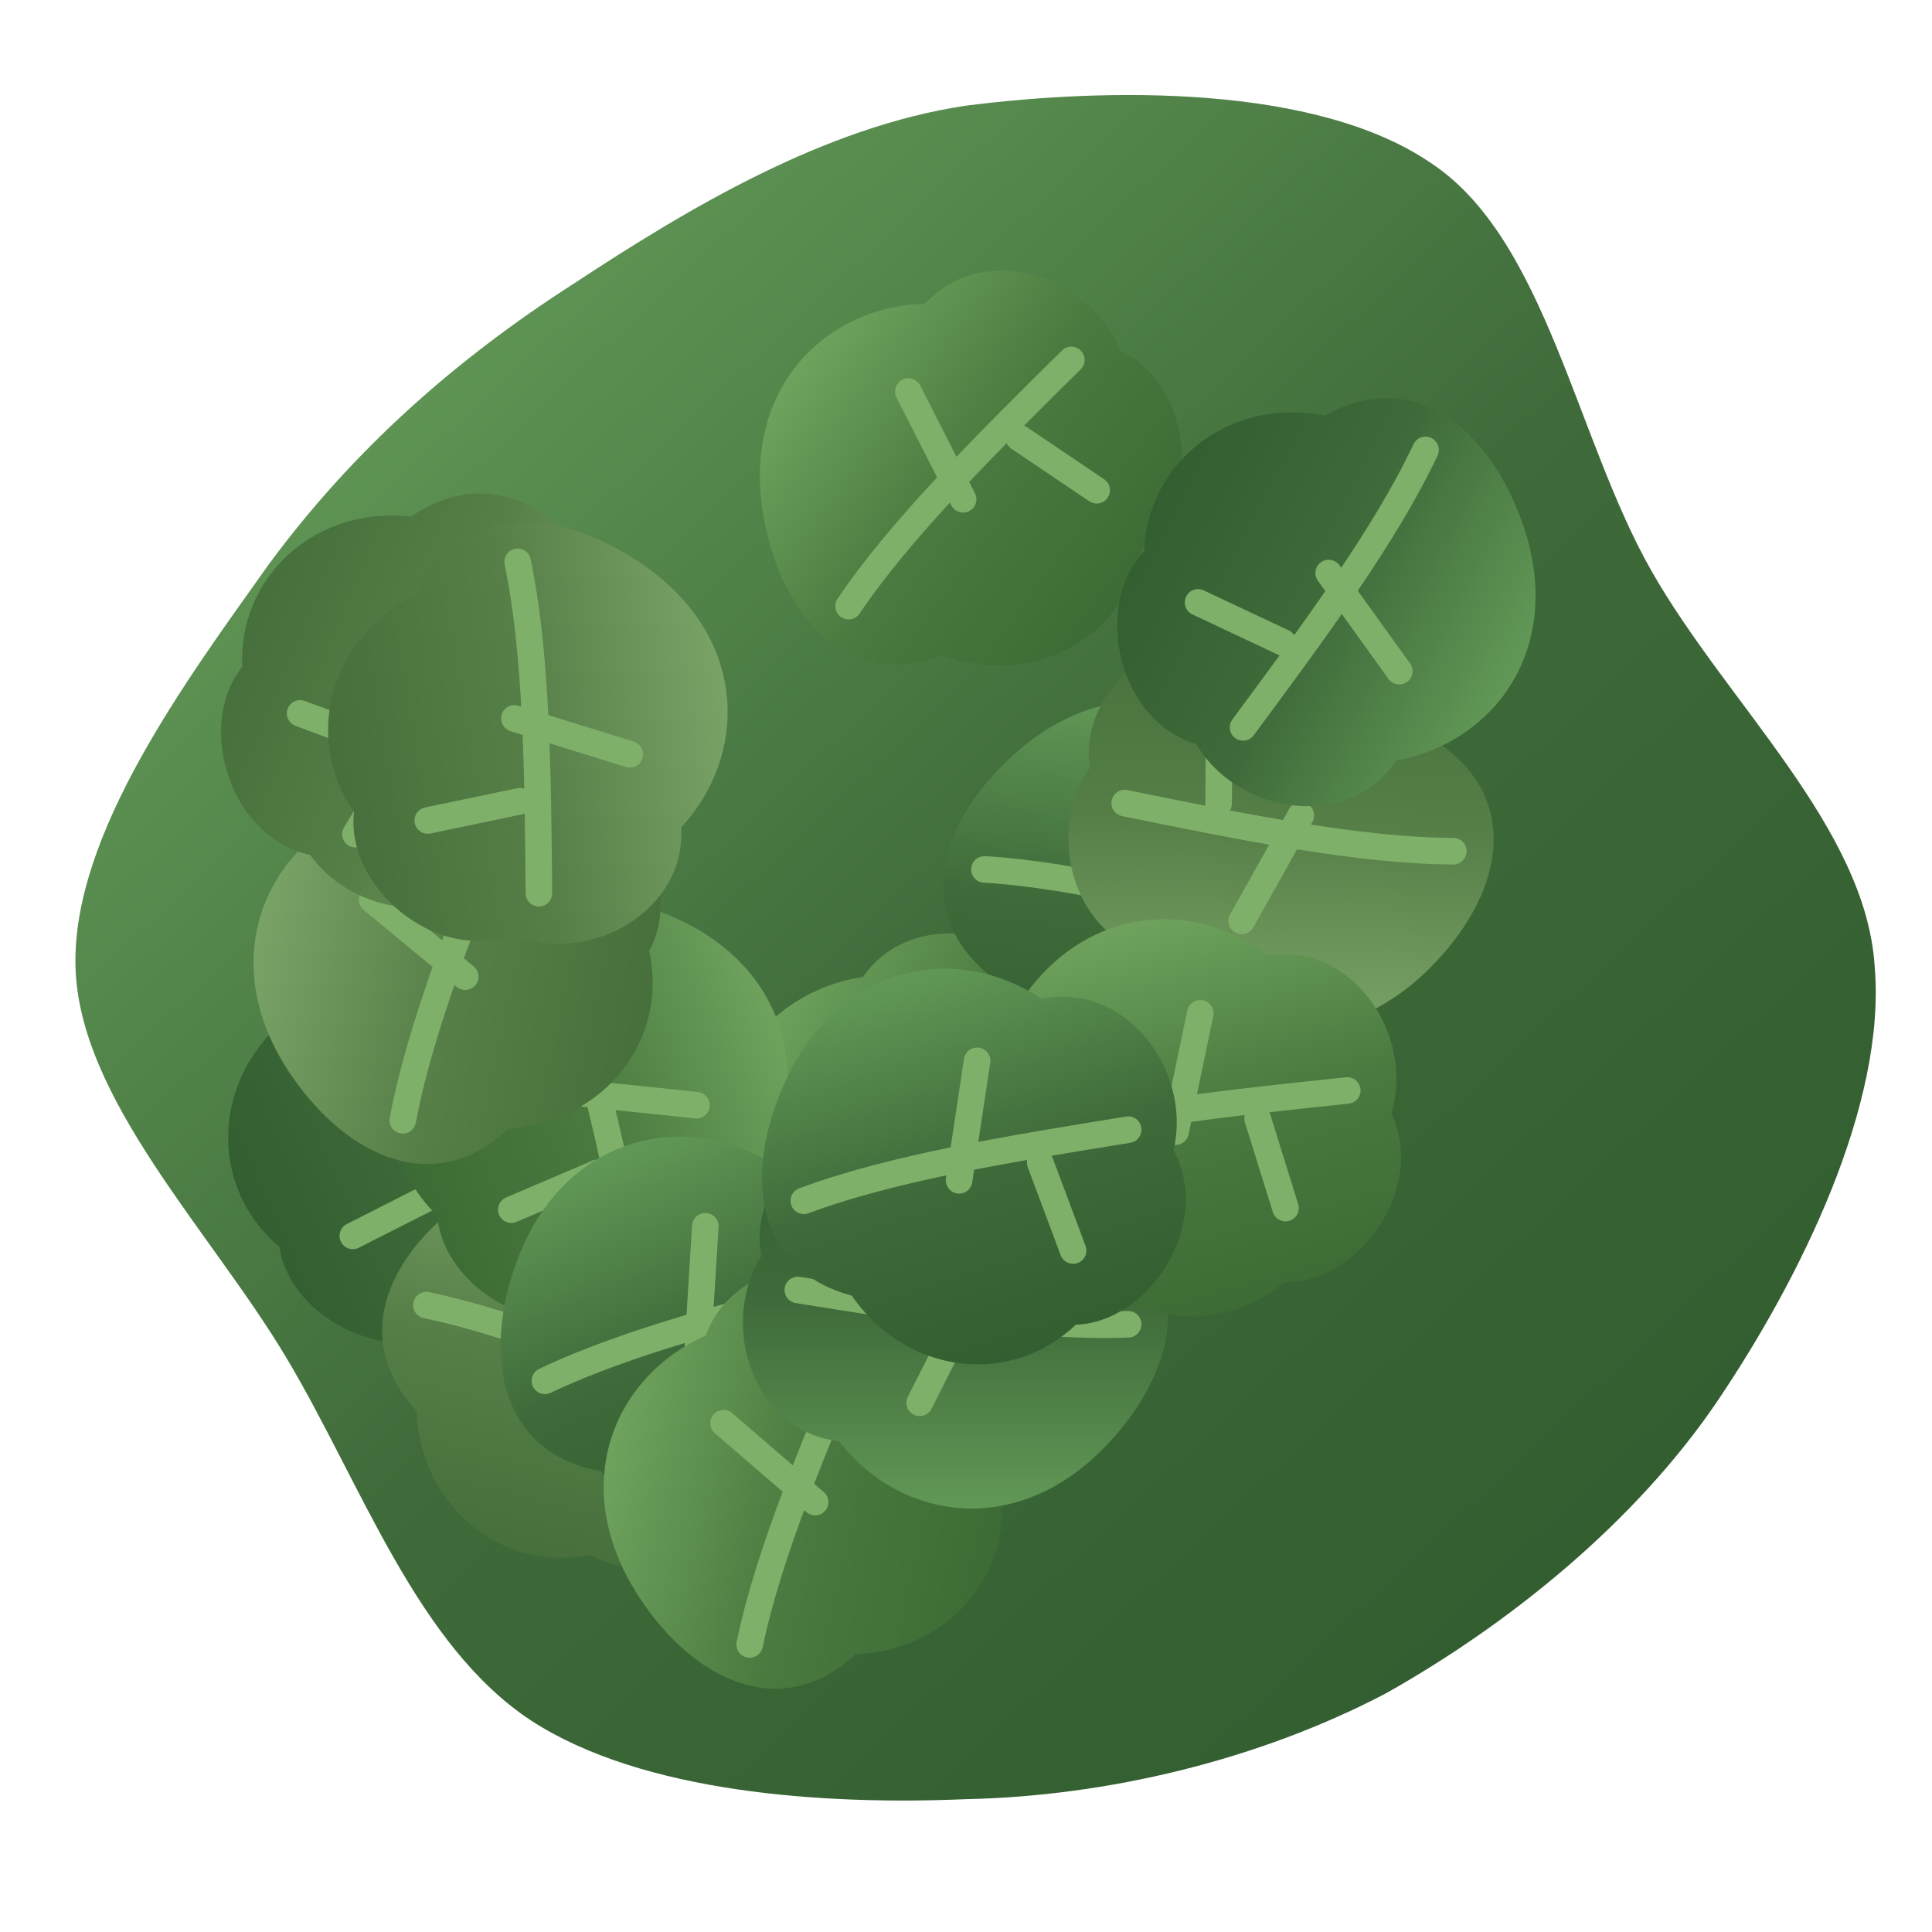
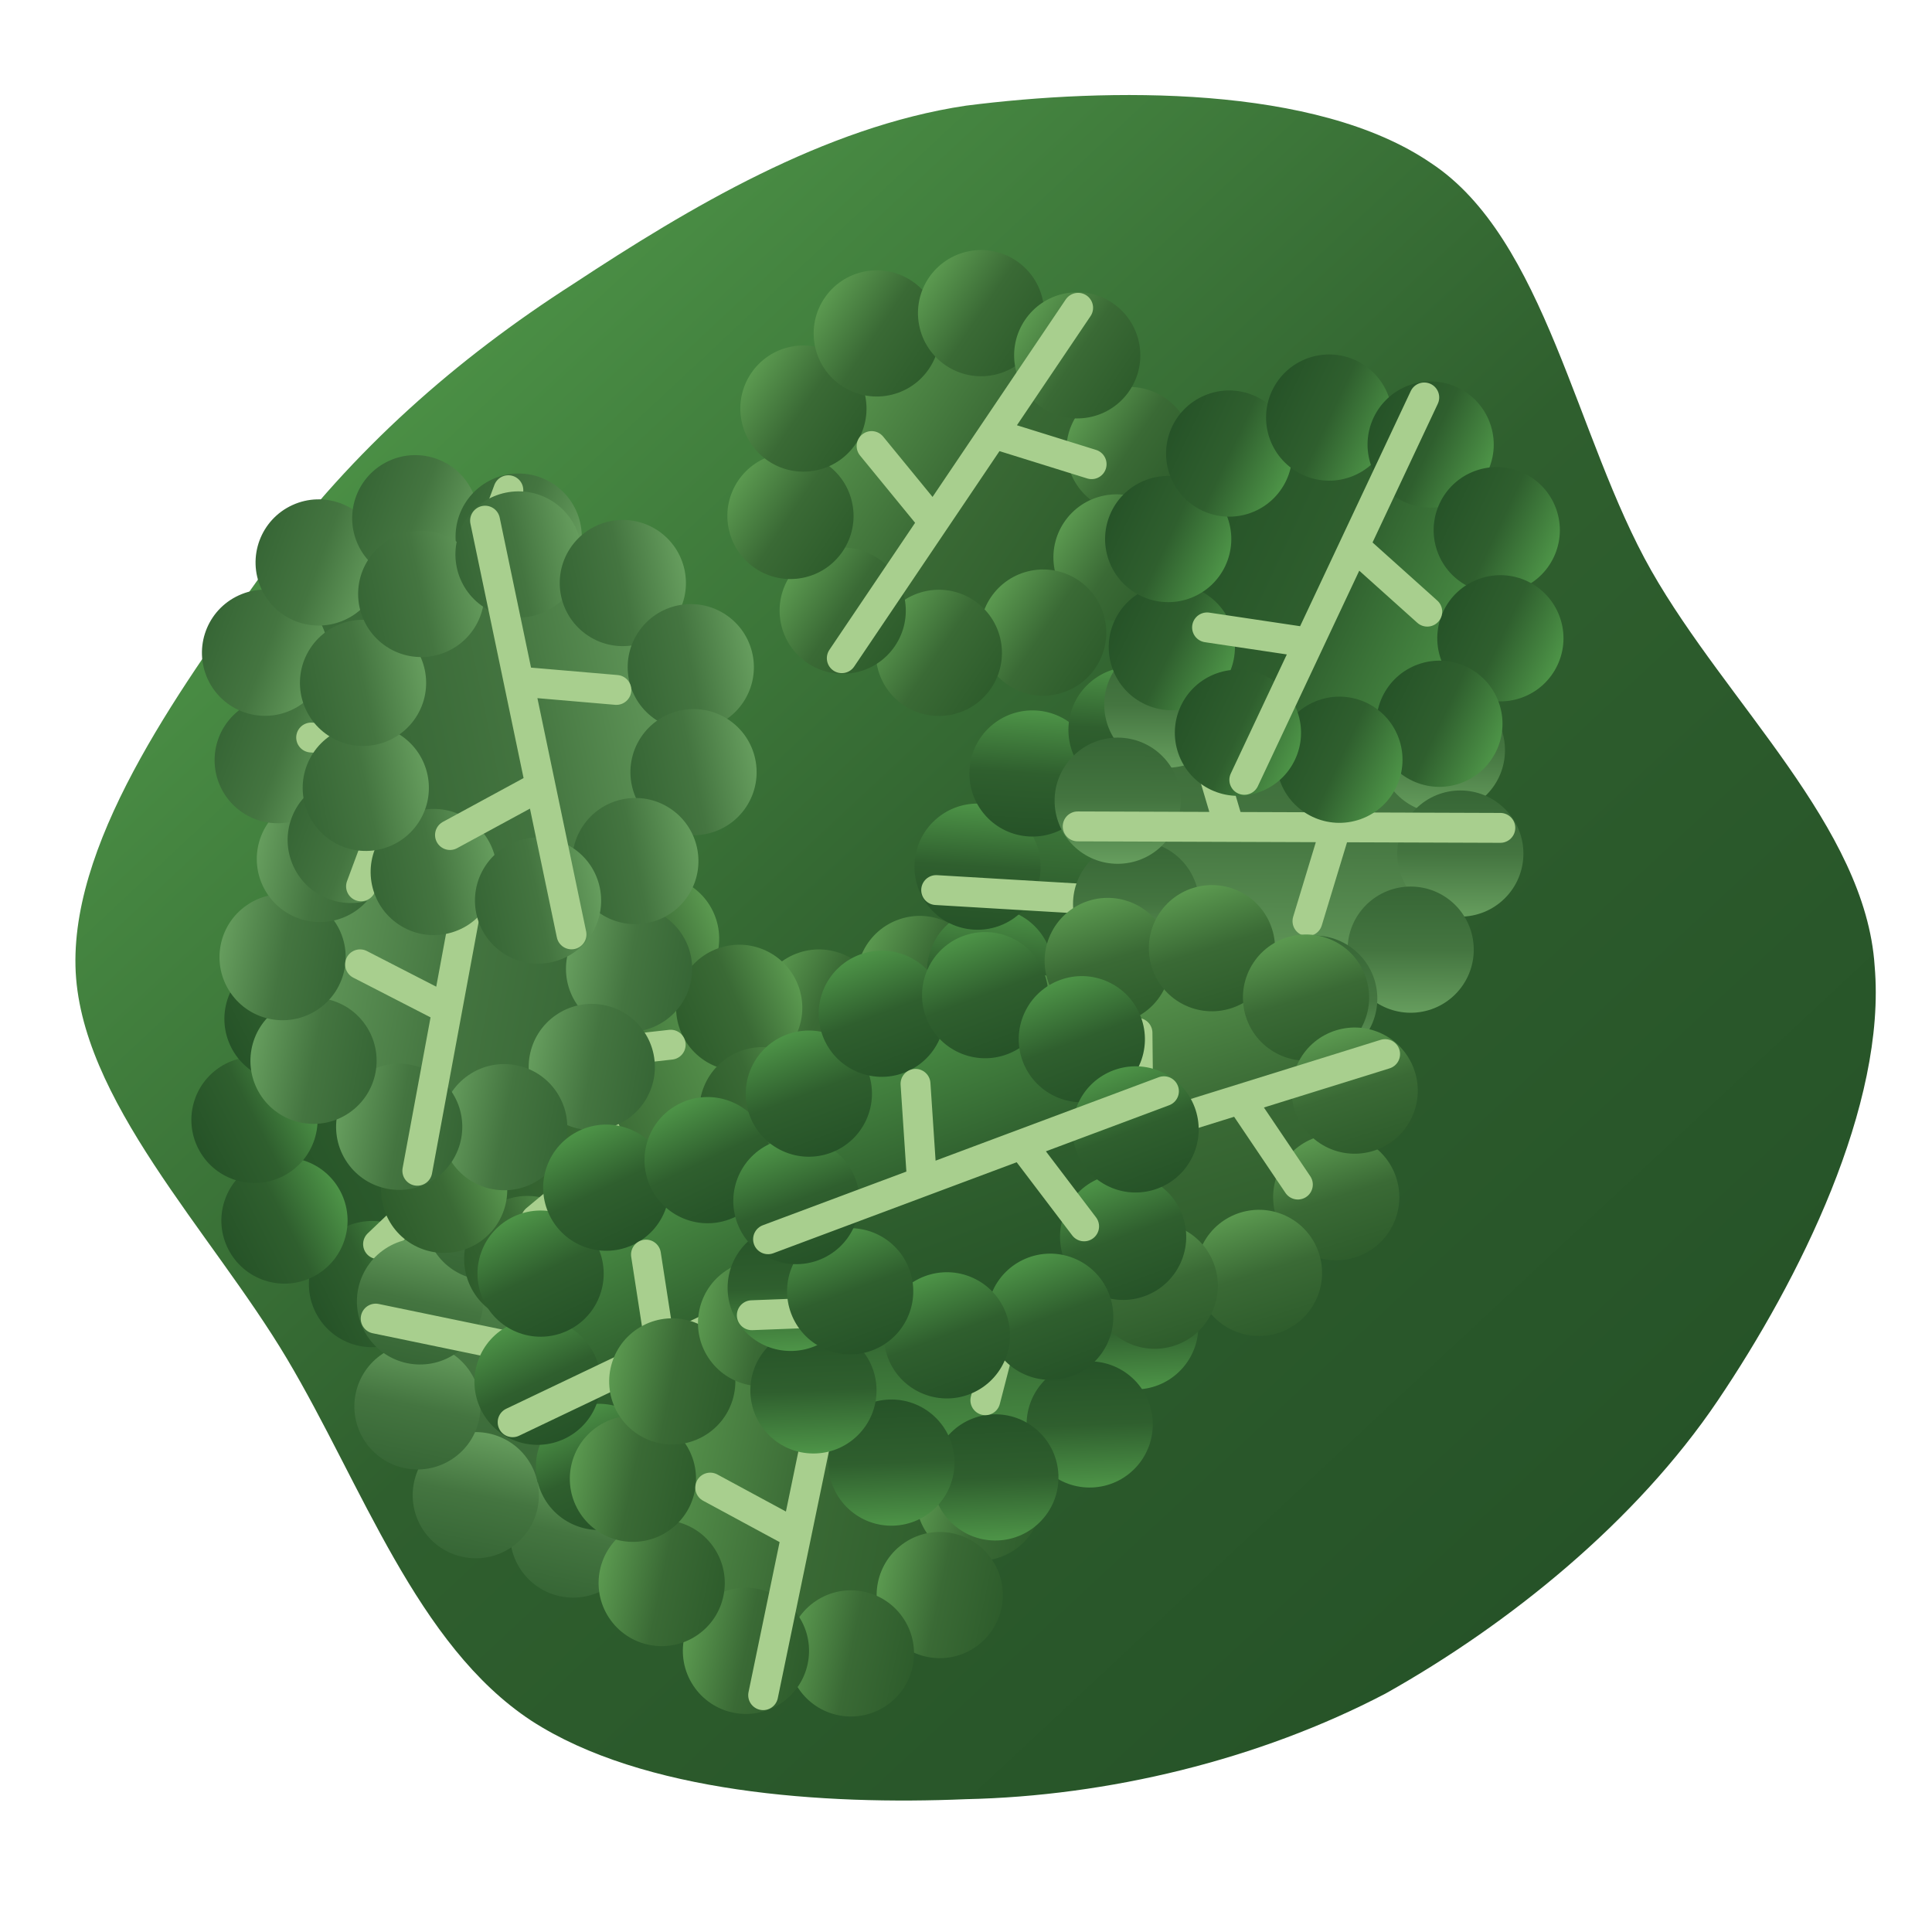
<svg xmlns="http://www.w3.org/2000/svg" width="64" height="64" viewBox="0 0 64 64">
  <defs>
-     <linearGradient id="f3f6b3a" x1="0" y1="0" x2="1" y2="1">
-       <stop offset="0" stop-color="#6faa62" />
-       <stop offset="0.5" stop-color="#3f6b3a" />
-       <stop offset="1" stop-color="#2d582c" />
+     <linearGradient id="f2f5f2e" x1="0" y1="0" x2="1" y2="1">
+       <stop offset="0" stop-color="#5aaa52" />
+       <stop offset="0.5" stop-color="#2f5f2e" />
+       <stop offset="1" stop-color="#224e25" />
    </linearGradient>
-     <linearGradient id="f4a7a3f" x1="0" y1="0" x2="1" y2="1">
-       <stop offset="0" stop-color="#7cb269" />
-       <stop offset="0.5" stop-color="#4a7a3f" />
-       <stop offset="1" stop-color="#366430" />
+     <linearGradient id="f3a6a35" x1="0" y1="0" x2="1" y2="1">
+       <stop offset="0" stop-color="#69ad5b" />
+       <stop offset="0.5" stop-color="#3a6a35" />
+       <stop offset="1" stop-color="#295728" />
    </linearGradient>
-     <linearGradient id="f557f47" x1="0" y1="0" x2="1" y2="1">
-       <stop offset="0" stop-color="#87b173" />
-       <stop offset="0.5" stop-color="#557f47" />
-       <stop offset="1" stop-color="#3f6836" />
+     <linearGradient id="f447540" x1="0" y1="0" x2="1" y2="1">
+       <stop offset="0" stop-color="#74ae6a" />
+       <stop offset="0.5" stop-color="#447540" />
+       <stop offset="1" stop-color="#316031" />
    </linearGradient>
  </defs>
-   <path d="M62.1 32C62.5 36.6 59.6 42.4 56.9 46.4C54.2 50.4 50 53.8 45.9 56.1C41.7 58.3 36.7 59.5 32 59.6C27.3 59.8 21.3 59.4 17.6 57C13.8 54.5 12 49.2 9.5 45C7 40.8 2.6 36.4 2.5 32C2.4 27.6 6.2 22.5 8.9 18.7C11.7 14.9 15.1 11.9 19 9.4C22.8 6.9 27.3 4.2 32 3.5C36.7 2.9 43.6 2.8 47.4 5.4C51.2 7.9 52.2 14.5 54.7 18.9C57.2 23.3 61.8 27.4 62.1 32Z" fill="url(#f3f6b3a)" />
+   <path d="M62.1 32C62.5 36.6 59.6 42.4 56.9 46.4C54.2 50.4 50 53.8 45.9 56.1C41.7 58.3 36.7 59.5 32 59.6C27.3 59.8 21.3 59.4 17.6 57C13.8 54.5 12 49.2 9.5 45C7 40.8 2.6 36.4 2.5 32C2.4 27.6 6.2 22.5 8.9 18.7C11.7 14.9 15.1 11.9 19 9.4C22.8 6.9 27.3 4.2 32 3.5C36.7 2.9 43.6 2.8 47.4 5.4C51.2 7.9 52.2 14.5 54.7 18.9C57.2 23.3 61.8 27.4 62.1 32Z" fill="url(#f2f5f2e)" />
  <g transform="translate(14.1 37.1) rotate(108.1) scale(1.1) translate(-8 -8)">
-     <path d="M2 8c0-4 3-6 6-5.5 2-1.5 5 0 5.5 2.5 2 1.5 1.5 5-.5 6-1 2.5-4 3.5-6.5 2-3 .5-4.5-2-4.5-5Z" fill="url(#f3f6b3a)" />
-     <path d="M4 11c2-2 5-4 8-6M8 8.5 7 5M10 7l2 2" stroke="#7fb069" stroke-width="0.8" fill="none" stroke-linecap="round" />
+     <circle cx="8" cy="8" r="5" fill="url(#f2f5f2e)" />
+     <circle cx="13.2" cy="8" r="1.9" fill="url(#f2f5f2e)" />
+     <circle cx="12.2" cy="11.1" r="1.9" fill="url(#f2f5f2e)" />
+     <circle cx="9.6" cy="12.9" r="1.9" fill="url(#f2f5f2e)" />
+     <circle cx="6.4" cy="12.9" r="1.9" fill="url(#f2f5f2e)" />
+     <circle cx="3.8" cy="11.1" r="1.9" fill="url(#f2f5f2e)" />
+     <circle cx="2.8" cy="8" r="1.9" fill="url(#f2f5f2e)" />
+     <circle cx="3.8" cy="4.9" r="1.9" fill="url(#f2f5f2e)" />
+     <circle cx="6.4" cy="3.1" r="1.9" fill="url(#f2f5f2e)" />
+     <circle cx="9.6" cy="3.1" r="1.9" fill="url(#f2f5f2e)" />
+     <circle cx="12.2" cy="4.9" r="1.9" fill="url(#f2f5f2e)" />
+     <path d="M3.5 12.5C6 10 9 7 12.5 3.5M7 9 5.6 6.4M9.4 6.8l2.6 1.4" stroke="#a8cf8e" stroke-width="0.9" fill="none" stroke-linecap="round" />
  </g>
  <g transform="translate(30.5 38.1) rotate(341.6) scale(1.1) translate(-8 -8)">
-     <path d="M2 8c0-4 3-6 6-5.5 2-1.5 5 0 5.5 2.5 2 1.5 1.5 5-.5 6-1 2.5-4 3.5-6.5 2-3 .5-4.5-2-4.5-5Z" fill="url(#f4a7a3f)" />
-     <path d="M4 11c2-2 5-4 8-6M8 8.5 7 5M10 7l2 2" stroke="#7fb069" stroke-width="0.8" fill="none" stroke-linecap="round" />
+     <circle cx="8" cy="8" r="5" fill="url(#f3a6a35)" />
+     <circle cx="13.2" cy="8" r="1.9" fill="url(#f3a6a35)" />
+     <circle cx="12.2" cy="11.1" r="1.9" fill="url(#f3a6a35)" />
+     <circle cx="9.6" cy="12.9" r="1.9" fill="url(#f3a6a35)" />
+     <circle cx="6.4" cy="12.9" r="1.9" fill="url(#f3a6a35)" />
+     <circle cx="3.8" cy="11.1" r="1.9" fill="url(#f3a6a35)" />
+     <circle cx="2.8" cy="8" r="1.9" fill="url(#f3a6a35)" />
+     <circle cx="3.8" cy="4.9" r="1.9" fill="url(#f3a6a35)" />
+     <circle cx="6.4" cy="3.1" r="1.9" fill="url(#f3a6a35)" />
+     <circle cx="9.6" cy="3.1" r="1.9" fill="url(#f3a6a35)" />
+     <circle cx="12.2" cy="4.9" r="1.9" fill="url(#f3a6a35)" />
+     <path d="M3.5 12.5C6 10 9 7 12.5 3.5M7 9 5.6 6.4M9.4 6.8l2.6 1.4" stroke="#a8cf8e" stroke-width="0.9" fill="none" stroke-linecap="round" />
  </g>
  <g transform="translate(19.3 45.1) rotate(56.7) scale(1.1) translate(-8 -8)">
-     <path d="M2 8c0-4 3-6 6-5.5 2-1.5 5 0 5.5 2.5 2 1.5 1.5 5-.5 6-1 2.5-4 3.5-6.5 2-3 .5-4.5-2-4.5-5Z" fill="url(#f557f47)" />
-     <path d="M4 11c2-2 5-4 8-6M8 8.5 7 5M10 7l2 2" stroke="#7fb069" stroke-width="0.8" fill="none" stroke-linecap="round" />
+     <circle cx="8" cy="8" r="5" fill="url(#f447540)" />
+     <circle cx="13.2" cy="8" r="1.9" fill="url(#f447540)" />
+     <circle cx="12.2" cy="11.1" r="1.9" fill="url(#f447540)" />
+     <circle cx="9.6" cy="12.9" r="1.9" fill="url(#f447540)" />
+     <circle cx="6.4" cy="12.9" r="1.9" fill="url(#f447540)" />
+     <circle cx="3.8" cy="11.1" r="1.9" fill="url(#f447540)" />
+     <circle cx="2.8" cy="8" r="1.9" fill="url(#f447540)" />
+     <circle cx="3.8" cy="4.9" r="1.9" fill="url(#f447540)" />
+     <circle cx="6.4" cy="3.1" r="1.9" fill="url(#f447540)" />
+     <circle cx="9.6" cy="3.1" r="1.9" fill="url(#f447540)" />
+     <circle cx="12.2" cy="4.9" r="1.9" fill="url(#f447540)" />
+     <path d="M3.5 12.5C6 10 9 7 12.5 3.5M7 9 5.6 6.4M9.4 6.8l2.6 1.4" stroke="#a8cf8e" stroke-width="0.9" fill="none" stroke-linecap="round" />
  </g>
  <g transform="translate(38 29.9) rotate(48.4) scale(1.1) translate(-8 -8)">
-     <path d="M2 8c0-4 3-6 6-5.5 2-1.5 5 0 5.5 2.5 2 1.5 1.5 5-.5 6-1 2.5-4 3.5-6.5 2-3 .5-4.5-2-4.5-5Z" fill="url(#f3f6b3a)" />
-     <path d="M4 11c2-2 5-4 8-6M8 8.5 7 5M10 7l2 2" stroke="#7fb069" stroke-width="0.8" fill="none" stroke-linecap="round" />
+     <circle cx="8" cy="8" r="5" fill="url(#f2f5f2e)" />
+     <circle cx="13.2" cy="8" r="1.9" fill="url(#f2f5f2e)" />
+     <circle cx="12.2" cy="11.1" r="1.9" fill="url(#f2f5f2e)" />
+     <circle cx="9.6" cy="12.9" r="1.9" fill="url(#f2f5f2e)" />
+     <circle cx="6.4" cy="12.9" r="1.9" fill="url(#f2f5f2e)" />
+     <circle cx="3.8" cy="11.1" r="1.9" fill="url(#f2f5f2e)" />
+     <circle cx="2.8" cy="8" r="1.9" fill="url(#f2f5f2e)" />
+     <circle cx="3.8" cy="4.9" r="1.9" fill="url(#f2f5f2e)" />
+     <circle cx="6.4" cy="3.1" r="1.9" fill="url(#f2f5f2e)" />
+     <circle cx="9.6" cy="3.1" r="1.9" fill="url(#f2f5f2e)" />
+     <circle cx="12.2" cy="4.9" r="1.9" fill="url(#f2f5f2e)" />
+     <path d="M3.5 12.5C6 10 9 7 12.5 3.5M7 9 5.6 6.4M9.4 6.8l2.6 1.4" stroke="#a8cf8e" stroke-width="0.9" fill="none" stroke-linecap="round" />
  </g>
  <g transform="translate(31.8 16) rotate(349) scale(1.1) translate(-8 -8)">
-     <path d="M2 8c0-4 3-6 6-5.5 2-1.5 5 0 5.5 2.5 2 1.5 1.5 5-.5 6-1 2.5-4 3.5-6.5 2-3 .5-4.5-2-4.5-5Z" fill="url(#f4a7a3f)" />
-     <path d="M4 11c2-2 5-4 8-6M8 8.5 7 5M10 7l2 2" stroke="#7fb069" stroke-width="0.8" fill="none" stroke-linecap="round" />
+     <circle cx="8" cy="8" r="5" fill="url(#f3a6a35)" />
+     <circle cx="13.2" cy="8" r="1.9" fill="url(#f3a6a35)" />
+     <circle cx="12.2" cy="11.1" r="1.9" fill="url(#f3a6a35)" />
+     <circle cx="9.6" cy="12.9" r="1.9" fill="url(#f3a6a35)" />
+     <circle cx="6.4" cy="12.9" r="1.9" fill="url(#f3a6a35)" />
+     <circle cx="3.8" cy="11.1" r="1.9" fill="url(#f3a6a35)" />
+     <circle cx="2.8" cy="8" r="1.9" fill="url(#f3a6a35)" />
+     <circle cx="3.8" cy="4.9" r="1.9" fill="url(#f3a6a35)" />
+     <circle cx="6.4" cy="3.1" r="1.9" fill="url(#f3a6a35)" />
+     <circle cx="9.6" cy="3.1" r="1.9" fill="url(#f3a6a35)" />
+     <circle cx="12.2" cy="4.9" r="1.9" fill="url(#f3a6a35)" />
+     <path d="M3.5 12.5C6 10 9 7 12.5 3.5M7 9 5.6 6.4M9.4 6.8l2.6 1.4" stroke="#a8cf8e" stroke-width="0.9" fill="none" stroke-linecap="round" />
  </g>
  <g transform="translate(42.7 27.4) rotate(225.2) scale(1.1) translate(-8 -8)">
-     <path d="M2 8c0-4 3-6 6-5.5 2-1.5 5 0 5.5 2.5 2 1.5 1.5 5-.5 6-1 2.5-4 3.5-6.5 2-3 .5-4.5-2-4.5-5Z" fill="url(#f557f47)" />
-     <path d="M4 11c2-2 5-4 8-6M8 8.5 7 5M10 7l2 2" stroke="#7fb069" stroke-width="0.8" fill="none" stroke-linecap="round" />
+     <circle cx="8" cy="8" r="5" fill="url(#f447540)" />
+     <circle cx="13.2" cy="8" r="1.9" fill="url(#f447540)" />
+     <circle cx="12.2" cy="11.1" r="1.9" fill="url(#f447540)" />
+     <circle cx="9.6" cy="12.9" r="1.9" fill="url(#f447540)" />
+     <circle cx="6.4" cy="12.9" r="1.9" fill="url(#f447540)" />
+     <circle cx="3.8" cy="11.1" r="1.9" fill="url(#f447540)" />
+     <circle cx="2.8" cy="8" r="1.9" fill="url(#f447540)" />
+     <circle cx="3.8" cy="4.9" r="1.9" fill="url(#f447540)" />
+     <circle cx="6.4" cy="3.1" r="1.9" fill="url(#f447540)" />
+     <circle cx="9.6" cy="3.1" r="1.9" fill="url(#f447540)" />
+     <circle cx="12.2" cy="4.9" r="1.9" fill="url(#f447540)" />
+     <path d="M3.5 12.5C6 10 9 7 12.5 3.5M7 9 5.6 6.4M9.4 6.8l2.6 1.4" stroke="#a8cf8e" stroke-width="0.9" fill="none" stroke-linecap="round" />
  </g>
  <g transform="translate(44.2 19.5) rotate(160.2) scale(1.1) translate(-8 -8)">
-     <path d="M2 8c0-4 3-6 6-5.5 2-1.5 5 0 5.5 2.5 2 1.5 1.5 5-.5 6-1 2.5-4 3.5-6.5 2-3 .5-4.5-2-4.5-5Z" fill="url(#f3f6b3a)" />
-     <path d="M4 11c2-2 5-4 8-6M8 8.5 7 5M10 7l2 2" stroke="#7fb069" stroke-width="0.8" fill="none" stroke-linecap="round" />
+     <circle cx="8" cy="8" r="5" fill="url(#f2f5f2e)" />
+     <circle cx="13.2" cy="8" r="1.9" fill="url(#f2f5f2e)" />
+     <circle cx="12.2" cy="11.1" r="1.9" fill="url(#f2f5f2e)" />
+     <circle cx="9.6" cy="12.9" r="1.9" fill="url(#f2f5f2e)" />
+     <circle cx="6.4" cy="12.9" r="1.9" fill="url(#f2f5f2e)" />
+     <circle cx="3.8" cy="11.1" r="1.9" fill="url(#f2f5f2e)" />
+     <circle cx="2.8" cy="8" r="1.9" fill="url(#f2f5f2e)" />
+     <circle cx="3.8" cy="4.9" r="1.9" fill="url(#f2f5f2e)" />
+     <circle cx="6.4" cy="3.1" r="1.9" fill="url(#f2f5f2e)" />
+     <circle cx="9.6" cy="3.1" r="1.9" fill="url(#f2f5f2e)" />
+     <circle cx="12.2" cy="4.9" r="1.9" fill="url(#f2f5f2e)" />
+     <path d="M3.5 12.5C6 10 9 7 12.5 3.5M7 9 5.6 6.4M9.4 6.8l2.6 1.4" stroke="#a8cf8e" stroke-width="0.9" fill="none" stroke-linecap="round" />
  </g>
  <g transform="translate(19.6 36.4) rotate(111.9) scale(1.1) translate(-8 -8)">
-     <path d="M2 8c0-4 3-6 6-5.5 2-1.5 5 0 5.5 2.5 2 1.5 1.5 5-.5 6-1 2.5-4 3.5-6.5 2-3 .5-4.5-2-4.5-5Z" fill="url(#f4a7a3f)" />
-     <path d="M4 11c2-2 5-4 8-6M8 8.5 7 5M10 7l2 2" stroke="#7fb069" stroke-width="0.8" fill="none" stroke-linecap="round" />
+     <circle cx="8" cy="8" r="5" fill="url(#f3a6a35)" />
+     <circle cx="13.2" cy="8" r="1.9" fill="url(#f3a6a35)" />
+     <circle cx="12.2" cy="11.1" r="1.9" fill="url(#f3a6a35)" />
+     <circle cx="9.6" cy="12.9" r="1.9" fill="url(#f3a6a35)" />
+     <circle cx="6.4" cy="12.9" r="1.9" fill="url(#f3a6a35)" />
+     <circle cx="3.8" cy="11.1" r="1.9" fill="url(#f3a6a35)" />
+     <circle cx="2.8" cy="8" r="1.9" fill="url(#f3a6a35)" />
+     <circle cx="3.8" cy="4.9" r="1.9" fill="url(#f3a6a35)" />
+     <circle cx="6.4" cy="3.1" r="1.9" fill="url(#f3a6a35)" />
+     <circle cx="9.6" cy="3.1" r="1.9" fill="url(#f3a6a35)" />
+     <circle cx="12.2" cy="4.9" r="1.9" fill="url(#f3a6a35)" />
+     <path d="M3.5 12.5C6 10 9 7 12.5 3.5M7 9 5.6 6.4M9.4 6.8l2.6 1.4" stroke="#a8cf8e" stroke-width="0.9" fill="none" stroke-linecap="round" />
  </g>
  <g transform="translate(15.1 31.9) rotate(325.5) scale(1.1) translate(-8 -8)">
-     <path d="M2 8c0-4 3-6 6-5.5 2-1.5 5 0 5.5 2.5 2 1.5 1.5 5-.5 6-1 2.5-4 3.5-6.5 2-3 .5-4.5-2-4.5-5Z" fill="url(#f557f47)" />
-     <path d="M4 11c2-2 5-4 8-6M8 8.5 7 5M10 7l2 2" stroke="#7fb069" stroke-width="0.8" fill="none" stroke-linecap="round" />
+     <circle cx="8" cy="8" r="5" fill="url(#f447540)" />
+     <circle cx="13.2" cy="8" r="1.9" fill="url(#f447540)" />
+     <circle cx="12.2" cy="11.1" r="1.9" fill="url(#f447540)" />
+     <circle cx="9.6" cy="12.9" r="1.9" fill="url(#f447540)" />
+     <circle cx="6.4" cy="12.9" r="1.9" fill="url(#f447540)" />
+     <circle cx="3.8" cy="11.1" r="1.9" fill="url(#f447540)" />
+     <circle cx="2.8" cy="8" r="1.9" fill="url(#f447540)" />
+     <circle cx="3.8" cy="4.9" r="1.9" fill="url(#f447540)" />
+     <circle cx="6.4" cy="3.1" r="1.9" fill="url(#f447540)" />
+     <circle cx="9.6" cy="3.1" r="1.9" fill="url(#f447540)" />
+     <circle cx="12.2" cy="4.9" r="1.9" fill="url(#f447540)" />
+     <path d="M3.5 12.5C6 10 9 7 12.5 3.5M7 9 5.6 6.4M9.4 6.8l2.6 1.4" stroke="#a8cf8e" stroke-width="0.9" fill="none" stroke-linecap="round" />
  </g>
  <g transform="translate(23.3 44.1) rotate(19.5) scale(1.1) translate(-8 -8)">
-     <path d="M2 8c0-4 3-6 6-5.5 2-1.5 5 0 5.5 2.5 2 1.5 1.5 5-.5 6-1 2.5-4 3.5-6.5 2-3 .5-4.5-2-4.5-5Z" fill="url(#f3f6b3a)" />
-     <path d="M4 11c2-2 5-4 8-6M8 8.5 7 5M10 7l2 2" stroke="#7fb069" stroke-width="0.8" fill="none" stroke-linecap="round" />
+     <circle cx="8" cy="8" r="5" fill="url(#f2f5f2e)" />
+     <circle cx="13.2" cy="8" r="1.9" fill="url(#f2f5f2e)" />
+     <circle cx="12.2" cy="11.1" r="1.9" fill="url(#f2f5f2e)" />
+     <circle cx="9.6" cy="12.9" r="1.9" fill="url(#f2f5f2e)" />
+     <circle cx="6.4" cy="12.9" r="1.9" fill="url(#f2f5f2e)" />
+     <circle cx="3.8" cy="11.1" r="1.9" fill="url(#f2f5f2e)" />
+     <circle cx="2.8" cy="8" r="1.9" fill="url(#f2f5f2e)" />
+     <circle cx="3.8" cy="4.9" r="1.9" fill="url(#f2f5f2e)" />
+     <circle cx="6.4" cy="3.1" r="1.9" fill="url(#f2f5f2e)" />
+     <circle cx="9.6" cy="3.1" r="1.9" fill="url(#f2f5f2e)" />
+     <circle cx="12.2" cy="4.9" r="1.9" fill="url(#f2f5f2e)" />
+     <path d="M3.5 12.5C6 10 9 7 12.5 3.5M7 9 5.6 6.4M9.4 6.8l2.6 1.4" stroke="#a8cf8e" stroke-width="0.9" fill="none" stroke-linecap="round" />
  </g>
  <g transform="translate(26.7 49.3) rotate(326.7) scale(1.1) translate(-8 -8)">
-     <path d="M2 8c0-4 3-6 6-5.5 2-1.5 5 0 5.5 2.5 2 1.5 1.5 5-.5 6-1 2.5-4 3.5-6.5 2-3 .5-4.5-2-4.5-5Z" fill="url(#f4a7a3f)" />
-     <path d="M4 11c2-2 5-4 8-6M8 8.5 7 5M10 7l2 2" stroke="#7fb069" stroke-width="0.8" fill="none" stroke-linecap="round" />
+     <circle cx="8" cy="8" r="5" fill="url(#f3a6a35)" />
+     <circle cx="13.2" cy="8" r="1.9" fill="url(#f3a6a35)" />
+     <circle cx="12.2" cy="11.1" r="1.9" fill="url(#f3a6a35)" />
+     <circle cx="9.6" cy="12.9" r="1.9" fill="url(#f3a6a35)" />
+     <circle cx="6.4" cy="12.9" r="1.9" fill="url(#f3a6a35)" />
+     <circle cx="3.8" cy="11.1" r="1.9" fill="url(#f3a6a35)" />
+     <circle cx="2.8" cy="8" r="1.9" fill="url(#f3a6a35)" />
+     <circle cx="3.8" cy="4.9" r="1.9" fill="url(#f3a6a35)" />
+     <circle cx="6.4" cy="3.1" r="1.9" fill="url(#f3a6a35)" />
+     <circle cx="9.6" cy="3.1" r="1.9" fill="url(#f3a6a35)" />
+     <circle cx="12.2" cy="4.9" r="1.9" fill="url(#f3a6a35)" />
+     <path d="M3.5 12.5C6 10 9 7 12.5 3.5M7 9 5.6 6.4M9.4 6.8l2.6 1.4" stroke="#a8cf8e" stroke-width="0.9" fill="none" stroke-linecap="round" />
  </g>
  <g transform="translate(14.4 22.8) rotate(155.4) scale(1.1) translate(-8 -8)">
-     <path d="M2 8c0-4 3-6 6-5.5 2-1.5 5 0 5.5 2.5 2 1.5 1.5 5-.5 6-1 2.5-4 3.5-6.5 2-3 .5-4.5-2-4.5-5Z" fill="url(#f557f47)" />
-     <path d="M4 11c2-2 5-4 8-6M8 8.5 7 5M10 7l2 2" stroke="#7fb069" stroke-width="0.8" fill="none" stroke-linecap="round" />
+     <circle cx="8" cy="8" r="5" fill="url(#f447540)" />
+     <circle cx="13.2" cy="8" r="1.9" fill="url(#f447540)" />
+     <circle cx="12.2" cy="11.1" r="1.9" fill="url(#f447540)" />
+     <circle cx="9.6" cy="12.9" r="1.9" fill="url(#f447540)" />
+     <circle cx="6.4" cy="12.9" r="1.9" fill="url(#f447540)" />
+     <circle cx="3.8" cy="11.1" r="1.9" fill="url(#f447540)" />
+     <circle cx="2.8" cy="8" r="1.9" fill="url(#f447540)" />
+     <circle cx="3.8" cy="4.9" r="1.9" fill="url(#f447540)" />
+     <circle cx="6.4" cy="3.1" r="1.9" fill="url(#f447540)" />
+     <circle cx="9.6" cy="3.1" r="1.9" fill="url(#f447540)" />
+     <circle cx="12.2" cy="4.9" r="1.9" fill="url(#f447540)" />
+     <path d="M3.5 12.5C6 10 9 7 12.5 3.5M7 9 5.6 6.4M9.4 6.8l2.6 1.4" stroke="#a8cf8e" stroke-width="0.9" fill="none" stroke-linecap="round" />
  </g>
  <g transform="translate(31.9 43.3) rotate(222.8) scale(1.1) translate(-8 -8)">
-     <path d="M2 8c0-4 3-6 6-5.5 2-1.5 5 0 5.5 2.5 2 1.5 1.5 5-.5 6-1 2.5-4 3.5-6.5 2-3 .5-4.5-2-4.5-5Z" fill="url(#f3f6b3a)" />
-     <path d="M4 11c2-2 5-4 8-6M8 8.5 7 5M10 7l2 2" stroke="#7fb069" stroke-width="0.8" fill="none" stroke-linecap="round" />
+     <circle cx="8" cy="8" r="5" fill="url(#f2f5f2e)" />
+     <circle cx="13.2" cy="8" r="1.9" fill="url(#f2f5f2e)" />
+     <circle cx="12.2" cy="11.1" r="1.9" fill="url(#f2f5f2e)" />
+     <circle cx="9.6" cy="12.9" r="1.9" fill="url(#f2f5f2e)" />
+     <circle cx="6.4" cy="12.9" r="1.9" fill="url(#f2f5f2e)" />
+     <circle cx="3.8" cy="11.1" r="1.9" fill="url(#f2f5f2e)" />
+     <circle cx="2.8" cy="8" r="1.9" fill="url(#f2f5f2e)" />
+     <circle cx="3.8" cy="4.9" r="1.9" fill="url(#f2f5f2e)" />
+     <circle cx="6.4" cy="3.1" r="1.9" fill="url(#f2f5f2e)" />
+     <circle cx="9.6" cy="3.1" r="1.9" fill="url(#f2f5f2e)" />
+     <circle cx="12.2" cy="4.9" r="1.9" fill="url(#f2f5f2e)" />
+     <path d="M3.5 12.5C6 10 9 7 12.5 3.5M7 9 5.6 6.4M9.4 6.8l2.6 1.4" stroke="#a8cf8e" stroke-width="0.9" fill="none" stroke-linecap="round" />
  </g>
  <g transform="translate(39.2 37) rotate(27.7) scale(1.1) translate(-8 -8)">
-     <path d="M2 8c0-4 3-6 6-5.5 2-1.5 5 0 5.5 2.5 2 1.5 1.5 5-.5 6-1 2.5-4 3.5-6.5 2-3 .5-4.5-2-4.5-5Z" fill="url(#f4a7a3f)" />
-     <path d="M4 11c2-2 5-4 8-6M8 8.5 7 5M10 7l2 2" stroke="#7fb069" stroke-width="0.8" fill="none" stroke-linecap="round" />
+     <circle cx="8" cy="8" r="5" fill="url(#f3a6a35)" />
+     <circle cx="13.2" cy="8" r="1.9" fill="url(#f3a6a35)" />
+     <circle cx="12.2" cy="11.1" r="1.9" fill="url(#f3a6a35)" />
+     <circle cx="9.6" cy="12.9" r="1.9" fill="url(#f3a6a35)" />
+     <circle cx="6.4" cy="12.9" r="1.9" fill="url(#f3a6a35)" />
+     <circle cx="3.8" cy="11.1" r="1.9" fill="url(#f3a6a35)" />
+     <circle cx="2.8" cy="8" r="1.9" fill="url(#f3a6a35)" />
+     <circle cx="3.8" cy="4.9" r="1.9" fill="url(#f3a6a35)" />
+     <circle cx="6.4" cy="3.1" r="1.9" fill="url(#f3a6a35)" />
+     <circle cx="9.6" cy="3.1" r="1.9" fill="url(#f3a6a35)" />
+     <circle cx="12.2" cy="4.9" r="1.9" fill="url(#f3a6a35)" />
+     <path d="M3.5 12.5C6 10 9 7 12.5 3.5M7 9 5.6 6.4M9.4 6.8l2.6 1.4" stroke="#a8cf8e" stroke-width="0.9" fill="none" stroke-linecap="round" />
  </g>
  <g transform="translate(17.5 24.1) rotate(123.2) scale(1.1) translate(-8 -8)">
-     <path d="M2 8c0-4 3-6 6-5.5 2-1.5 5 0 5.5 2.5 2 1.5 1.5 5-.5 6-1 2.5-4 3.5-6.5 2-3 .5-4.5-2-4.5-5Z" fill="url(#f557f47)" />
-     <path d="M4 11c2-2 5-4 8-6M8 8.5 7 5M10 7l2 2" stroke="#7fb069" stroke-width="0.8" fill="none" stroke-linecap="round" />
+     <circle cx="8" cy="8" r="5" fill="url(#f447540)" />
+     <circle cx="13.2" cy="8" r="1.9" fill="url(#f447540)" />
+     <circle cx="12.2" cy="11.1" r="1.9" fill="url(#f447540)" />
+     <circle cx="9.6" cy="12.9" r="1.9" fill="url(#f447540)" />
+     <circle cx="6.4" cy="12.9" r="1.9" fill="url(#f447540)" />
+     <circle cx="3.8" cy="11.1" r="1.9" fill="url(#f447540)" />
+     <circle cx="2.8" cy="8" r="1.9" fill="url(#f447540)" />
+     <circle cx="3.8" cy="4.9" r="1.9" fill="url(#f447540)" />
+     <circle cx="6.4" cy="3.1" r="1.9" fill="url(#f447540)" />
+     <circle cx="9.6" cy="3.1" r="1.9" fill="url(#f447540)" />
+     <circle cx="12.2" cy="4.9" r="1.9" fill="url(#f447540)" />
+     <path d="M3.5 12.5C6 10 9 7 12.5 3.5M7 9 5.6 6.4M9.4 6.8l2.6 1.4" stroke="#a8cf8e" stroke-width="0.9" fill="none" stroke-linecap="round" />
  </g>
  <g transform="translate(32 38.6) rotate(24.5) scale(1.1) translate(-8 -8)">
-     <path d="M2 8c0-4 3-6 6-5.5 2-1.5 5 0 5.5 2.5 2 1.5 1.5 5-.5 6-1 2.5-4 3.5-6.5 2-3 .5-4.5-2-4.5-5Z" fill="url(#f3f6b3a)" />
-     <path d="M4 11c2-2 5-4 8-6M8 8.5 7 5M10 7l2 2" stroke="#7fb069" stroke-width="0.8" fill="none" stroke-linecap="round" />
+     <circle cx="8" cy="8" r="5" fill="url(#f2f5f2e)" />
+     <circle cx="13.2" cy="8" r="1.9" fill="url(#f2f5f2e)" />
+     <circle cx="12.2" cy="11.1" r="1.9" fill="url(#f2f5f2e)" />
+     <circle cx="9.6" cy="12.9" r="1.9" fill="url(#f2f5f2e)" />
+     <circle cx="6.4" cy="12.9" r="1.9" fill="url(#f2f5f2e)" />
+     <circle cx="3.8" cy="11.1" r="1.9" fill="url(#f2f5f2e)" />
+     <circle cx="2.8" cy="8" r="1.9" fill="url(#f2f5f2e)" />
+     <circle cx="3.8" cy="4.9" r="1.9" fill="url(#f2f5f2e)" />
+     <circle cx="6.4" cy="3.1" r="1.9" fill="url(#f2f5f2e)" />
+     <circle cx="9.6" cy="3.1" r="1.9" fill="url(#f2f5f2e)" />
+     <circle cx="12.2" cy="4.9" r="1.9" fill="url(#f2f5f2e)" />
+     <path d="M3.5 12.5C6 10 9 7 12.5 3.5M7 9 5.6 6.4M9.4 6.8l2.6 1.4" stroke="#a8cf8e" stroke-width="0.9" fill="none" stroke-linecap="round" />
  </g>
</svg>
